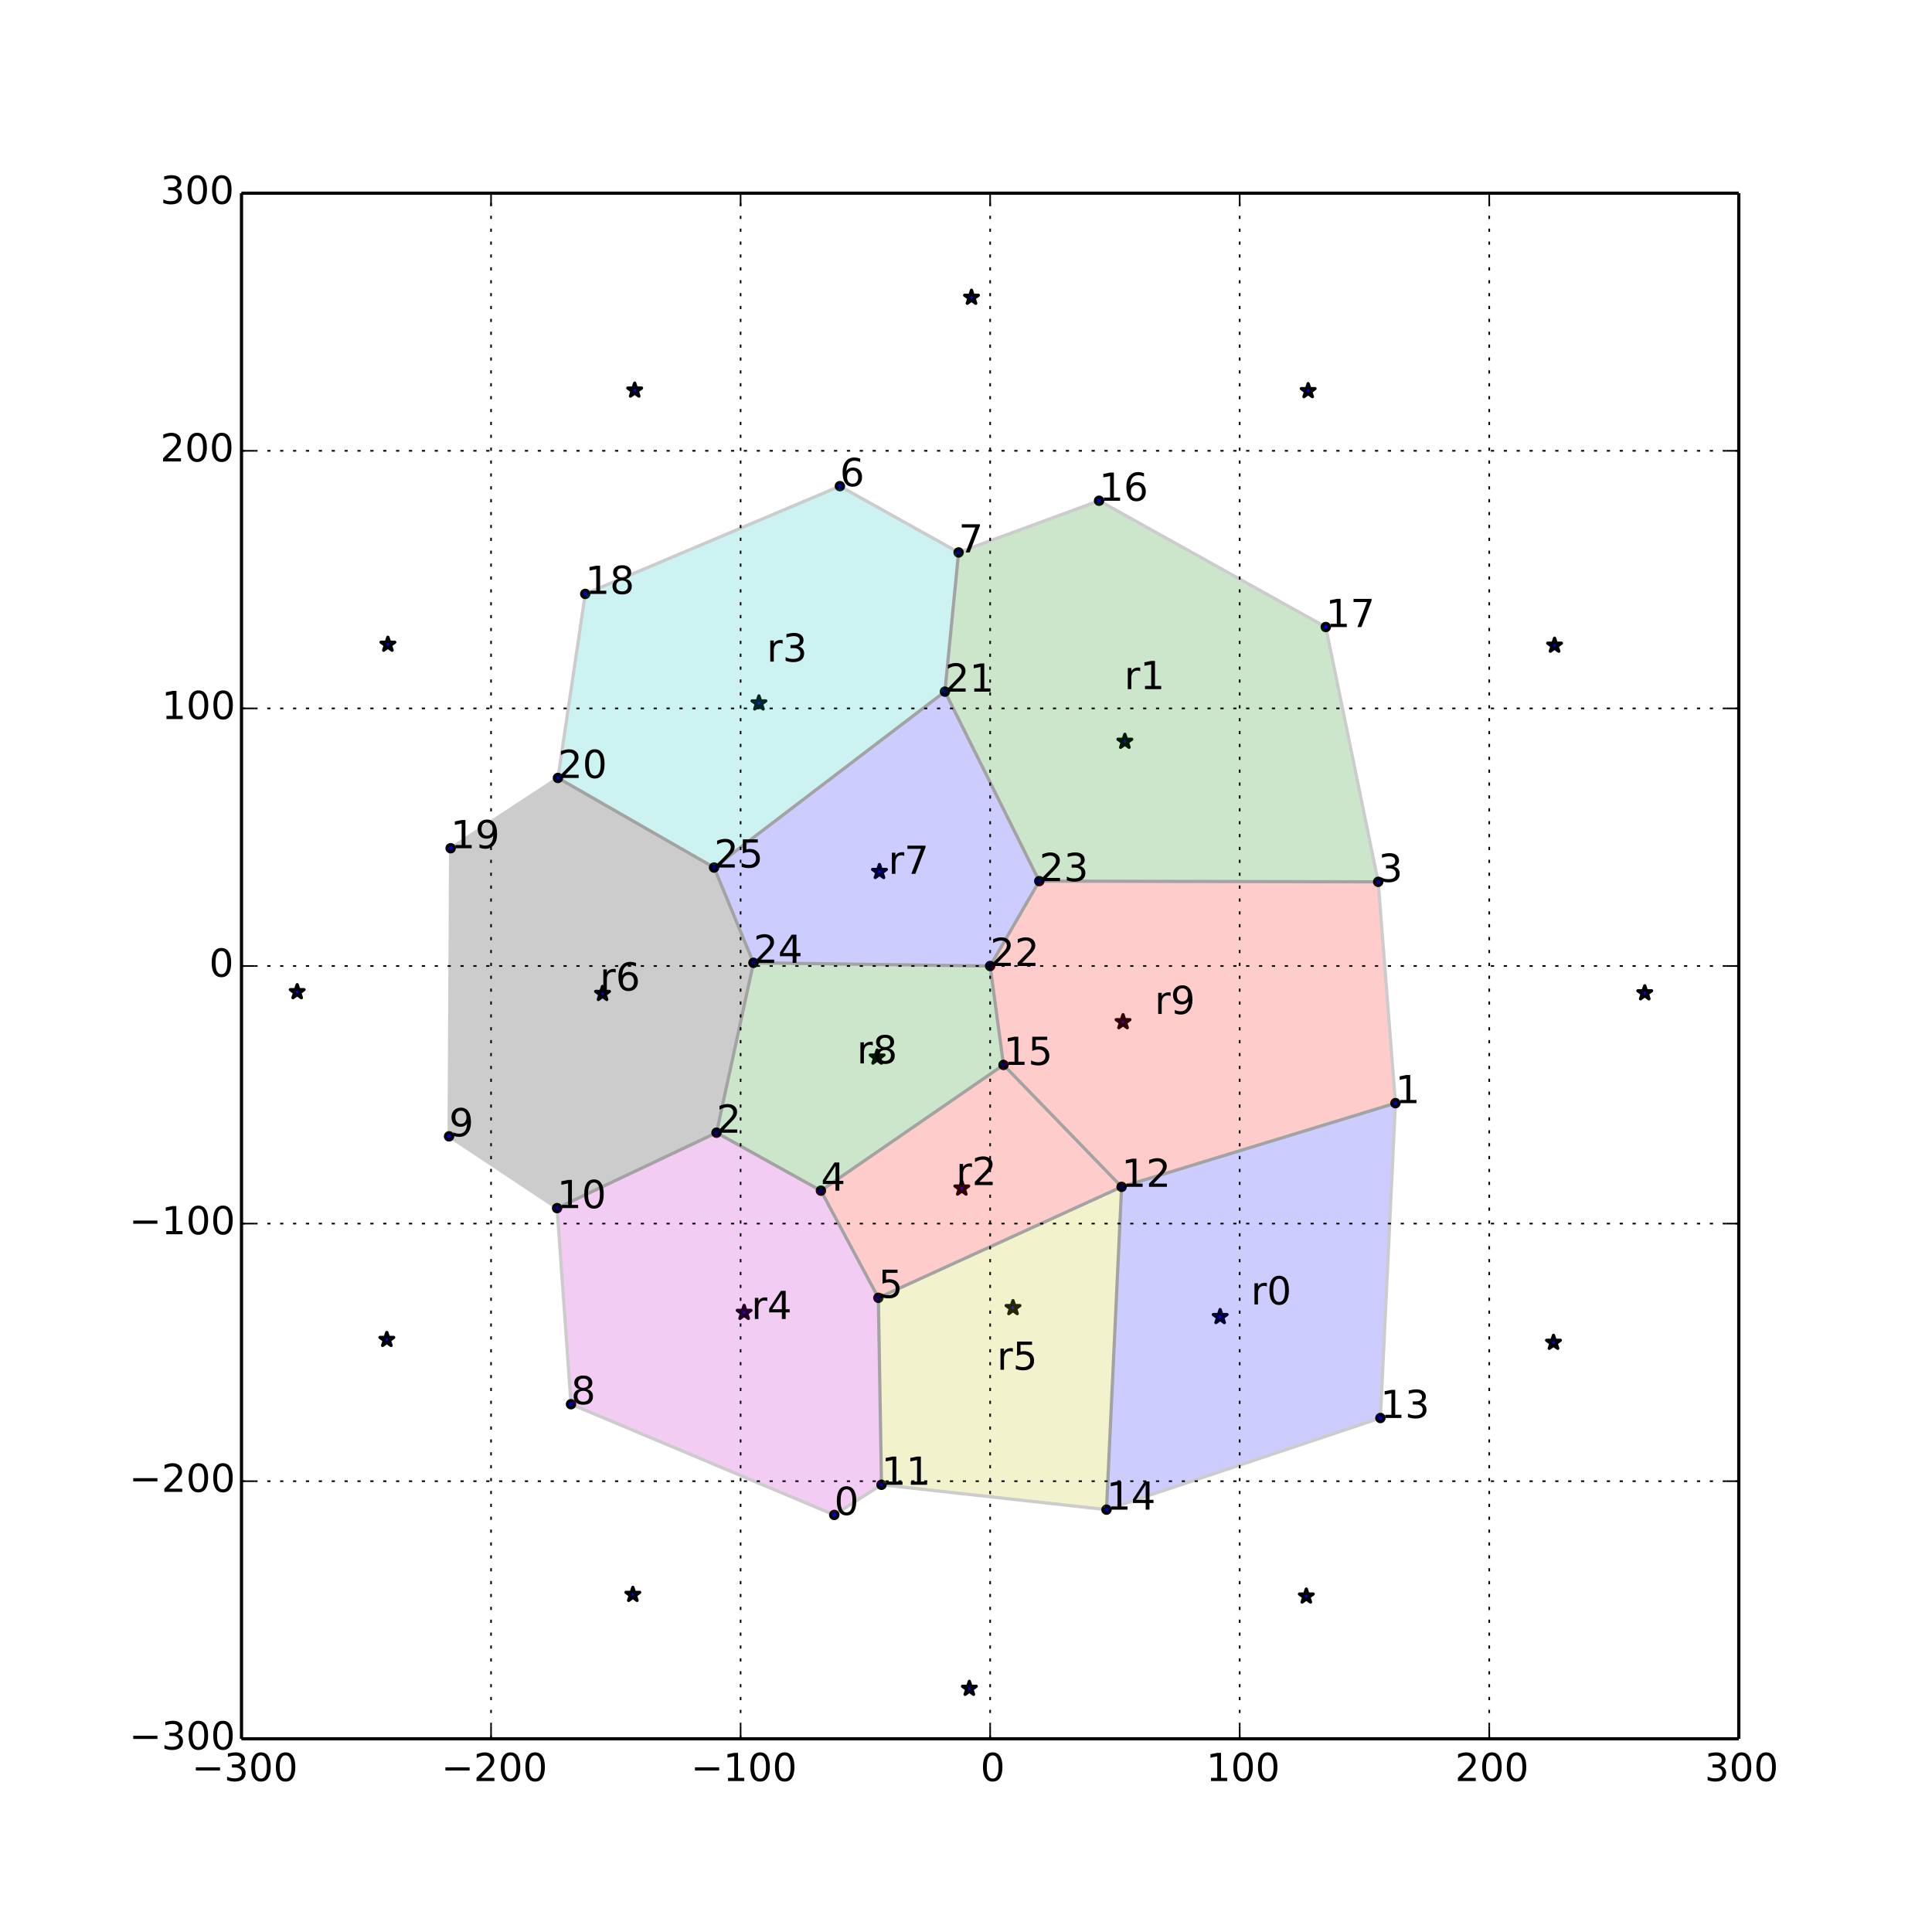
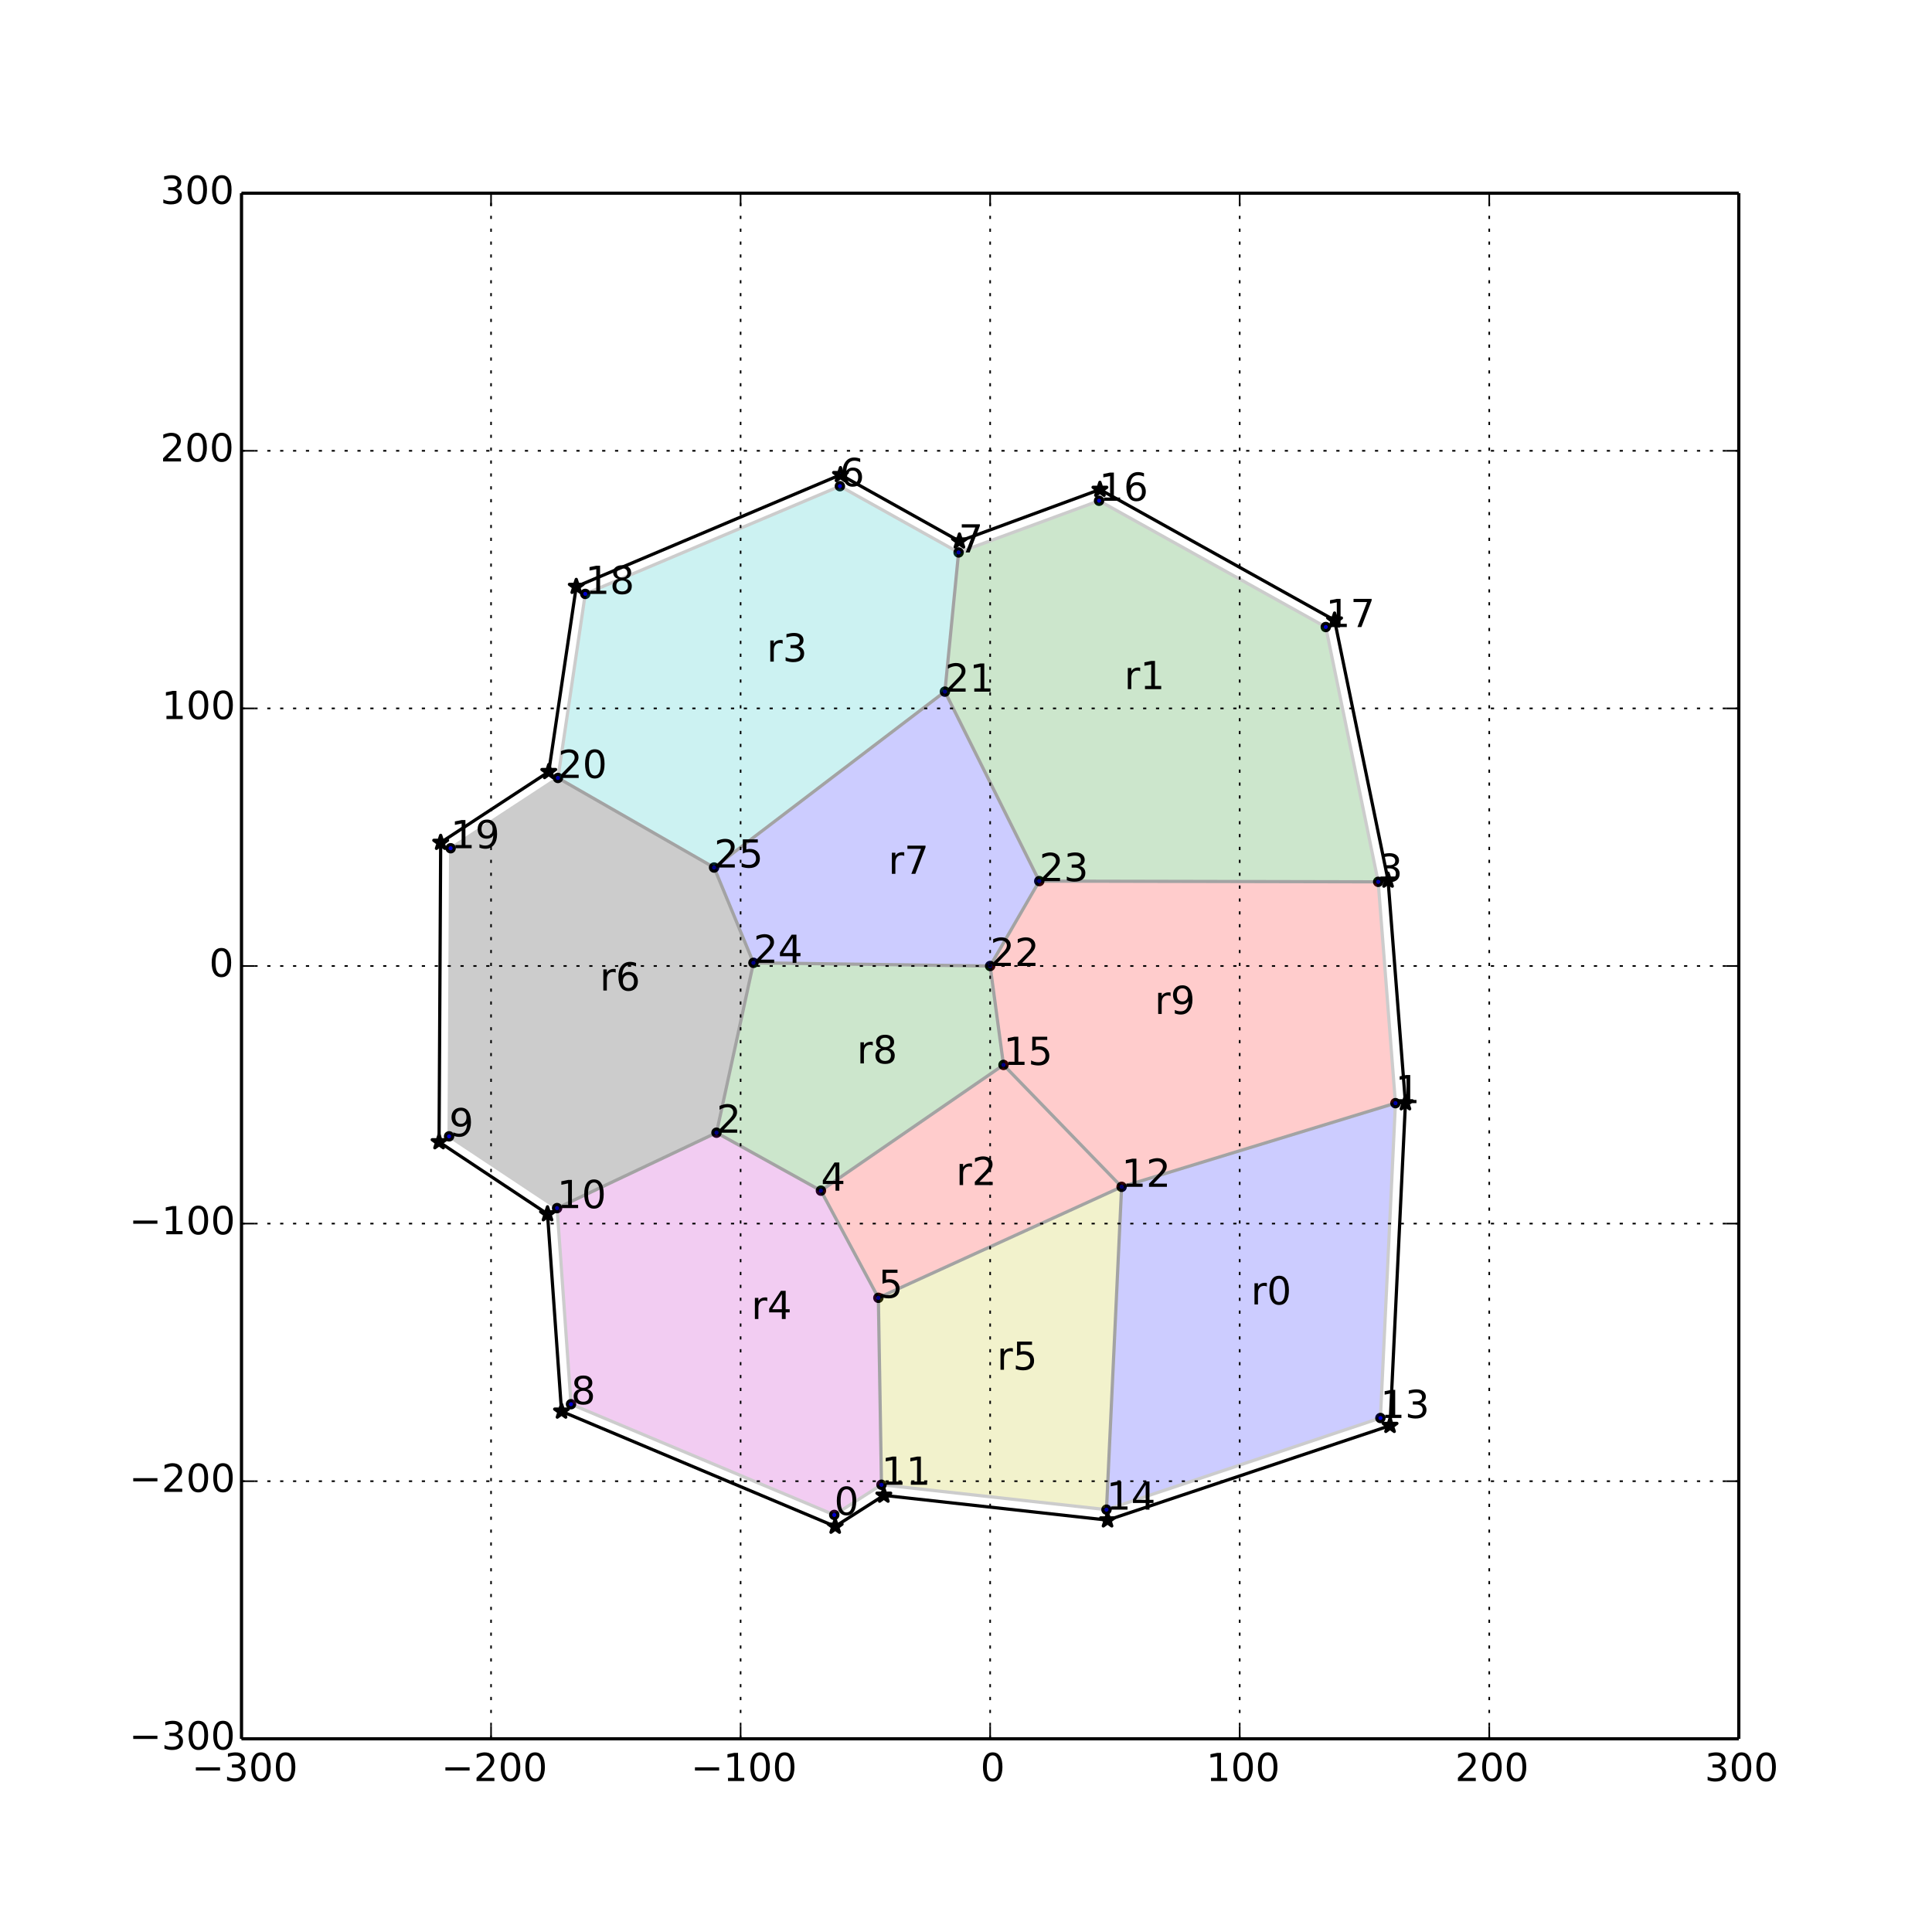
<svg xmlns="http://www.w3.org/2000/svg" xmlns:xlink="http://www.w3.org/1999/xlink" height="600pt" version="1.1" viewBox="0 0 600 600" width="600pt">
  <defs>
    <style type="text/css">
*{stroke-linecap:butt;stroke-linejoin:round;}
  </style>
  </defs>
  <g id="figure_1">
    <g id="patch_1">
      <path d=" M0 600 L600 600 L600 0 L0 0 z " style="fill:#ffffff;" />
    </g>
    <g id="axes_1">
      <g id="patch_2">
        <path d=" M75 540 L540 540 L540 60 L75 60 z " style="fill:#ffffff;" />
      </g>
      <g id="PathCollection_1">
        <defs>
          <path d=" M0 1.118 C0.297 1.118 0.581 1 0.791 0.791 C1 0.581 1.118 0.297 1.118 0 C1.118 -0.297 1 -0.581 0.791 -0.791 C0.581 -1 0.297 -1.118 0 -1.118 C-0.297 -1.118 -0.581 -1 -0.791 -0.791 C-1 -0.581 -1.118 -0.297 -1.118 0 C-1.118 0.297 -1 0.581 -0.791 0.791 C-0.581 1 -0.297 1.118 0 1.118 z " id="C0_0_af07e0942b" />
        </defs>
        <g clip-path="url(#pb27f3bcf95)">
          <use style="fill:#0000ff;stroke:#000000;" x="259.089" xlink:href="#C0_0_af07e0942b" y="470.469" />
        </g>
        <g clip-path="url(#pb27f3bcf95)">
          <use style="fill:#0000ff;stroke:#000000;" x="433.365" xlink:href="#C0_0_af07e0942b" y="342.598" />
        </g>
        <g clip-path="url(#pb27f3bcf95)">
          <use style="fill:#0000ff;stroke:#000000;" x="222.519" xlink:href="#C0_0_af07e0942b" y="351.769" />
        </g>
        <g clip-path="url(#pb27f3bcf95)">
          <use style="fill:#0000ff;stroke:#000000;" x="428.005" xlink:href="#C0_0_af07e0942b" y="273.862" />
        </g>
        <g clip-path="url(#pb27f3bcf95)">
          <use style="fill:#0000ff;stroke:#000000;" x="254.945" xlink:href="#C0_0_af07e0942b" y="369.77" />
        </g>
        <g clip-path="url(#pb27f3bcf95)">
          <use style="fill:#0000ff;stroke:#000000;" x="272.784" xlink:href="#C0_0_af07e0942b" y="403.048" />
        </g>
        <g clip-path="url(#pb27f3bcf95)">
          <use style="fill:#0000ff;stroke:#000000;" x="260.837" xlink:href="#C0_0_af07e0942b" y="150.984" />
        </g>
        <g clip-path="url(#pb27f3bcf95)">
          <use style="fill:#0000ff;stroke:#000000;" x="297.701" xlink:href="#C0_0_af07e0942b" y="171.568" />
        </g>
        <g clip-path="url(#pb27f3bcf95)">
          <use style="fill:#0000ff;stroke:#000000;" x="177.337" xlink:href="#C0_0_af07e0942b" y="436.086" />
        </g>
        <g clip-path="url(#pb27f3bcf95)">
          <use style="fill:#0000ff;stroke:#000000;" x="139.466" xlink:href="#C0_0_af07e0942b" y="352.903" />
        </g>
        <g clip-path="url(#pb27f3bcf95)">
          <use style="fill:#0000ff;stroke:#000000;" x="173.013" xlink:href="#C0_0_af07e0942b" y="375.189" />
        </g>
        <g clip-path="url(#pb27f3bcf95)">
          <use style="fill:#0000ff;stroke:#000000;" x="273.753" xlink:href="#C0_0_af07e0942b" y="461.107" />
        </g>
        <g clip-path="url(#pb27f3bcf95)">
          <use style="fill:#0000ff;stroke:#000000;" x="348.325" xlink:href="#C0_0_af07e0942b" y="368.584" />
        </g>
        <g clip-path="url(#pb27f3bcf95)">
          <use style="fill:#0000ff;stroke:#000000;" x="428.699" xlink:href="#C0_0_af07e0942b" y="440.376" />
        </g>
        <g clip-path="url(#pb27f3bcf95)">
          <use style="fill:#0000ff;stroke:#000000;" x="343.631" xlink:href="#C0_0_af07e0942b" y="468.833" />
        </g>
        <g clip-path="url(#pb27f3bcf95)">
          <use style="fill:#0000ff;stroke:#000000;" x="311.649" xlink:href="#C0_0_af07e0942b" y="330.719" />
        </g>
        <g clip-path="url(#pb27f3bcf95)">
          <use style="fill:#0000ff;stroke:#000000;" x="341.329" xlink:href="#C0_0_af07e0942b" y="155.512" />
        </g>
        <g clip-path="url(#pb27f3bcf95)">
          <use style="fill:#0000ff;stroke:#000000;" x="411.731" xlink:href="#C0_0_af07e0942b" y="194.73" />
        </g>
        <g clip-path="url(#pb27f3bcf95)">
          <use style="fill:#0000ff;stroke:#000000;" x="181.762" xlink:href="#C0_0_af07e0942b" y="184.443" />
        </g>
        <g clip-path="url(#pb27f3bcf95)">
          <use style="fill:#0000ff;stroke:#000000;" x="139.949" xlink:href="#C0_0_af07e0942b" y="263.427" />
        </g>
        <g clip-path="url(#pb27f3bcf95)">
          <use style="fill:#0000ff;stroke:#000000;" x="173.275" xlink:href="#C0_0_af07e0942b" y="241.601" />
        </g>
        <g clip-path="url(#pb27f3bcf95)">
          <use style="fill:#0000ff;stroke:#000000;" x="293.45" xlink:href="#C0_0_af07e0942b" y="214.794" />
        </g>
        <g clip-path="url(#pb27f3bcf95)">
          <use style="fill:#0000ff;stroke:#000000;" x="307.5" xlink:href="#C0_0_af07e0942b" y="300.0" />
        </g>
        <g clip-path="url(#pb27f3bcf95)">
          <use style="fill:#0000ff;stroke:#000000;" x="322.756" xlink:href="#C0_0_af07e0942b" y="273.638" />
        </g>
        <g clip-path="url(#pb27f3bcf95)">
          <use style="fill:#0000ff;stroke:#000000;" x="233.995" xlink:href="#C0_0_af07e0942b" y="299.017" />
        </g>
        <g clip-path="url(#pb27f3bcf95)">
          <use style="fill:#0000ff;stroke:#000000;" x="221.764" xlink:href="#C0_0_af07e0942b" y="269.417" />
        </g>
      </g>
      <g id="PathCollection_2">
        <defs>
          <path d=" M1.3692e-16 -2.236 L-0.502 -0.691 L-2.127 -0.691 L-0.812 0.264 L-1.314 1.809 L-1.56896e-16 0.854 L1.314 1.809 L0.812 0.264 L2.127 -0.691 L0.502 -0.691 z " id="C1_0_39d883b677" />
        </defs>
        <g clip-path="url(#pb27f3bcf95)">
-           <use style="fill:#0000ff;stroke:#000000;" x="378.923" xlink:href="#C1_0_39d883b677" y="408.935" />
-         </g>
-         <g clip-path="url(#pb27f3bcf95)">
-           <use style="fill:#0000ff;stroke:#000000;" x="349.334" xlink:href="#C1_0_39d883b677" y="230.276" />
-         </g>
-         <g clip-path="url(#pb27f3bcf95)">
-           <use style="fill:#0000ff;stroke:#000000;" x="298.696" xlink:href="#C1_0_39d883b677" y="369.031" />
-         </g>
-         <g clip-path="url(#pb27f3bcf95)">
-           <use style="fill:#0000ff;stroke:#000000;" x="235.692" xlink:href="#C1_0_39d883b677" y="218.366" />
-         </g>
-         <g clip-path="url(#pb27f3bcf95)">
-           <use style="fill:#0000ff;stroke:#000000;" x="231.098" xlink:href="#C1_0_39d883b677" y="407.641" />
-         </g>
-         <g clip-path="url(#pb27f3bcf95)">
-           <use style="fill:#0000ff;stroke:#000000;" x="314.597" xlink:href="#C1_0_39d883b677" y="406.155" />
-         </g>
-         <g clip-path="url(#pb27f3bcf95)">
-           <use style="fill:#0000ff;stroke:#000000;" x="187.121" xlink:href="#C1_0_39d883b677" y="308.585" />
-         </g>
-         <g clip-path="url(#pb27f3bcf95)">
-           <use style="fill:#0000ff;stroke:#000000;" x="273.129" xlink:href="#C1_0_39d883b677" y="270.717" />
-         </g>
-         <g clip-path="url(#pb27f3bcf95)">
-           <use style="fill:#0000ff;stroke:#000000;" x="272.405" xlink:href="#C1_0_39d883b677" y="328.354" />
-         </g>
-         <g clip-path="url(#pb27f3bcf95)">
-           <use style="fill:#0000ff;stroke:#000000;" x="348.769" xlink:href="#C1_0_39d883b677" y="317.363" />
-         </g>
-         <g clip-path="url(#pb27f3bcf95)">
-           <use style="fill:#0000ff;stroke:#000000;" x="510.792" xlink:href="#C1_0_39d883b677" y="308.383" />
-         </g>
-         <g clip-path="url(#pb27f3bcf95)">
-           <use style="fill:#0000ff;stroke:#000000;" x="482.786" xlink:href="#C1_0_39d883b677" y="200.433" />
-         </g>
-         <g clip-path="url(#pb27f3bcf95)">
-           <use style="fill:#0000ff;stroke:#000000;" x="406.263" xlink:href="#C1_0_39d883b677" y="121.379" />
-         </g>
-         <g clip-path="url(#pb27f3bcf95)">
-           <use style="fill:#0000ff;stroke:#000000;" x="301.709" xlink:href="#C1_0_39d883b677" y="92.383" />
-         </g>
-         <g clip-path="url(#pb27f3bcf95)">
-           <use style="fill:#0000ff;stroke:#000000;" x="197.11" xlink:href="#C1_0_39d883b677" y="121.207" />
-         </g>
-         <g clip-path="url(#pb27f3bcf95)">
-           <use style="fill:#0000ff;stroke:#000000;" x="120.465" xlink:href="#C1_0_39d883b677" y="200.135" />
-         </g>
-         <g clip-path="url(#pb27f3bcf95)">
-           <use style="fill:#0000ff;stroke:#000000;" x="92.292" xlink:href="#C1_0_39d883b677" y="308.039" />
-         </g>
-         <g clip-path="url(#pb27f3bcf95)">
-           <use style="fill:#0000ff;stroke:#000000;" x="120.132" xlink:href="#C1_0_39d883b677" y="416.036" />
-         </g>
-         <g clip-path="url(#pb27f3bcf95)">
-           <use style="fill:#0000ff;stroke:#000000;" x="196.533" xlink:href="#C1_0_39d883b677" y="495.215" />
-         </g>
-         <g clip-path="url(#pb27f3bcf95)">
-           <use style="fill:#0000ff;stroke:#000000;" x="301.042" xlink:href="#C1_0_39d883b677" y="524.383" />
-         </g>
-         <g clip-path="url(#pb27f3bcf95)">
-           <use style="fill:#0000ff;stroke:#000000;" x="405.686" xlink:href="#C1_0_39d883b677" y="495.731" />
-         </g>
-         <g clip-path="url(#pb27f3bcf95)">
-           <use style="fill:#0000ff;stroke:#000000;" x="482.452" xlink:href="#C1_0_39d883b677" y="416.929" />
+           <use style="fill:#0000ff;stroke:#000000;" x="261.02" xlink:href="#C1_0_39d883b677" y="147.448" />
+         </g>
+         <g clip-path="url(#pb27f3bcf95)">
+           <use style="fill:#0000ff;stroke:#000000;" x="178.963" xlink:href="#C1_0_39d883b677" y="182.169" />
+         </g>
+         <g clip-path="url(#pb27f3bcf95)">
+           <use style="fill:#0000ff;stroke:#000000;" x="170.424" xlink:href="#C1_0_39d883b677" y="239.678" />
+         </g>
+         <g clip-path="url(#pb27f3bcf95)">
+           <use style="fill:#0000ff;stroke:#000000;" x="136.858" xlink:href="#C1_0_39d883b677" y="261.661" />
+         </g>
+         <g clip-path="url(#pb27f3bcf95)">
+           <use style="fill:#0000ff;stroke:#000000;" x="136.357" xlink:href="#C1_0_39d883b677" y="354.643" />
+         </g>
+         <g clip-path="url(#pb27f3bcf95)">
+           <use style="fill:#0000ff;stroke:#000000;" x="170.035" xlink:href="#C1_0_39d883b677" y="377.015" />
+         </g>
+         <g clip-path="url(#pb27f3bcf95)">
+           <use style="fill:#0000ff;stroke:#000000;" x="174.386" xlink:href="#C1_0_39d883b677" y="438.3" />
+         </g>
+         <g clip-path="url(#pb27f3bcf95)">
+           <use style="fill:#0000ff;stroke:#000000;" x="259.379" xlink:href="#C1_0_39d883b677" y="474.046" />
+         </g>
+         <g clip-path="url(#pb27f3bcf95)">
+           <use style="fill:#0000ff;stroke:#000000;" x="274.48" xlink:href="#C1_0_39d883b677" y="464.406" />
+         </g>
+         <g clip-path="url(#pb27f3bcf95)">
+           <use style="fill:#0000ff;stroke:#000000;" x="343.958" xlink:href="#C1_0_39d883b677" y="472.087" />
+         </g>
+         <g clip-path="url(#pb27f3bcf95)">
+           <use style="fill:#0000ff;stroke:#000000;" x="431.69" xlink:href="#C1_0_39d883b677" y="442.739" />
+         </g>
+         <g clip-path="url(#pb27f3bcf95)">
+           <use style="fill:#0000ff;stroke:#000000;" x="436.471" xlink:href="#C1_0_39d883b677" y="342.548" />
+         </g>
+         <g clip-path="url(#pb27f3bcf95)">
+           <use style="fill:#0000ff;stroke:#000000;" x="431.079" xlink:href="#C1_0_39d883b677" y="273.399" />
+         </g>
+         <g clip-path="url(#pb27f3bcf95)">
+           <use style="fill:#0000ff;stroke:#000000;" x="414.466" xlink:href="#C1_0_39d883b677" y="192.617" />
+         </g>
+         <g clip-path="url(#pb27f3bcf95)">
+           <use style="fill:#0000ff;stroke:#000000;" x="341.587" xlink:href="#C1_0_39d883b677" y="152.02" />
+         </g>
+         <g clip-path="url(#pb27f3bcf95)">
+           <use style="fill:#0000ff;stroke:#000000;" x="297.961" xlink:href="#C1_0_39d883b677" y="168.075" />
        </g>
      </g>
      <g id="patch_3">
        <path clip-path="url(#pb27f3bcf95)" d=" M428.699 440.376 L433.365 342.598 L348.325 368.584 L343.631 468.833 z " style="fill:#0000ff;opacity:0.2;stroke:#000000;" />
      </g>
      <g id="patch_4">
        <path clip-path="url(#pb27f3bcf95)" d=" M322.756 273.638 L428.005 273.862 L411.731 194.73 L341.329 155.512 L297.701 171.568 L293.45 214.794 z " style="fill:#008000;opacity:0.2;stroke:#000000;" />
      </g>
      <g id="patch_5">
        <path clip-path="url(#pb27f3bcf95)" d=" M311.649 330.719 L254.945 369.77 L272.784 403.048 L348.325 368.584 z " style="fill:#ff0000;opacity:0.2;stroke:#000000;" />
      </g>
      <g id="patch_6">
        <path clip-path="url(#pb27f3bcf95)" d=" M293.45 214.794 L297.701 171.568 L260.837 150.984 L181.762 184.443 L173.275 241.601 L221.764 269.417 z " style="fill:#00bfbf;opacity:0.2;stroke:#000000;" />
      </g>
      <g id="patch_7">
        <path clip-path="url(#pb27f3bcf95)" d=" M254.945 369.77 L222.519 351.769 L173.013 375.189 L177.337 436.086 L259.089 470.469 L273.753 461.107 L272.784 403.048 z " style="fill:#bf00bf;opacity:0.2;stroke:#000000;" />
      </g>
      <g id="patch_8">
        <path clip-path="url(#pb27f3bcf95)" d=" M272.784 403.048 L273.753 461.107 L343.631 468.833 L348.325 368.584 z " style="fill:#bfbf00;opacity:0.2;stroke:#000000;" />
      </g>
      <g id="patch_9">
        <path clip-path="url(#pb27f3bcf95)" d=" M221.764 269.417 L173.275 241.601 L139.949 263.427 L139.466 352.903 L173.013 375.189 L222.519 351.769 L233.995 299.017 z " style="opacity:0.2;stroke:#000000;" />
      </g>
      <g id="patch_10">
        <path clip-path="url(#pb27f3bcf95)" d=" M233.995 299.017 L307.5 300 L322.756 273.638 L293.45 214.794 L221.764 269.417 z " style="fill:#0000ff;opacity:0.2;stroke:#000000;" />
      </g>
      <g id="patch_11">
        <path clip-path="url(#pb27f3bcf95)" d=" M311.649 330.719 L307.5 300 L233.995 299.017 L222.519 351.769 L254.945 369.77 z " style="fill:#008000;opacity:0.2;stroke:#000000;" />
      </g>
      <g id="patch_12">
        <path clip-path="url(#pb27f3bcf95)" d=" M348.325 368.584 L433.365 342.598 L428.005 273.862 L322.756 273.638 L307.5 300 L311.649 330.719 z " style="fill:#ff0000;opacity:0.2;stroke:#000000;" />
+       </g>
+       <g id="patch_13">
+         <path clip-path="url(#pb27f3bcf95)" d=" M261.02 147.448 L178.963 182.169 L170.424 239.678 L136.858 261.661 L136.357 354.643 L170.035 377.015 L174.386 438.3 L259.379 474.046 L274.48 464.406 L343.958 472.087 L431.69 442.739 L436.471 342.548 L431.079 273.399 L414.466 192.617 L341.587 152.02 L297.961 168.075 z " style="fill:none;stroke:#000000;" />
      </g>
      <g id="matplotlib.axis_1">
        <g id="xtick_1">
          <g id="line2d_1">
            <path clip-path="url(#pb27f3bcf95)" d=" M75 540 L75 60" style="fill:none;stroke:#000000;stroke-dasharray:1,3;stroke-dashoffset:0.0;stroke-width:0.5;" />
          </g>
          <g id="line2d_2">
            <defs>
              <path d=" M0 0 L0 -4" id="mc7db9fdffb" style="stroke:#000000;stroke-width:0.5;" />
            </defs>
            <g>
              <use style="stroke:#000000;stroke-width:0.5;" x="75.0" xlink:href="#mc7db9fdffb" y="540.0" />
            </g>
          </g>
          <g id="line2d_3">
            <defs>
              <path d=" M0 0 L0 4" id="m5a7d422ac3" style="stroke:#000000;stroke-width:0.5;" />
            </defs>
            <g>
              <use style="stroke:#000000;stroke-width:0.5;" x="75.0" xlink:href="#m5a7d422ac3" y="60.0" />
            </g>
          </g>
          <g id="text_1">
            <defs>
+               <path d=" M31.781 66.406 Q24.172 66.406 20.328 58.906 Q16.5 51.422 16.5 36.375 Q16.5 21.391 20.328 13.891 Q24.172 6.391 31.781 6.391 Q39.453 6.391 43.281 13.891 Q47.125 21.391 47.125 36.375 Q47.125 51.422 43.281 58.906 Q39.453 66.406 31.781 66.406 M31.781 74.219 Q44.047 74.219 50.516 64.516 Q56.984 54.828 56.984 36.375 Q56.984 17.969 50.516 8.266 Q44.047 -1.422 31.781 -1.422 Q19.531 -1.422 13.062 8.266 Q6.594 17.969 6.594 36.375 Q6.594 54.828 13.062 64.516 Q19.531 74.219 31.781 74.219" id="DejaVuSans-30" />
+               <path d=" M10.594 35.5 L73.188 35.5 L73.188 27.203 L10.594 27.203 z " id="DejaVuSans-2212" />
              <path d=" M40.578 39.312 Q47.656 37.797 51.625 33 Q55.609 28.219 55.609 21.188 Q55.609 10.406 48.188 4.484 Q40.766 -1.422 27.094 -1.422 Q22.516 -1.422 17.656 -0.516 Q12.797 0.391 7.625 2.203 L7.625 11.719 Q11.719 9.328 16.594 8.109 Q21.484 6.891 26.812 6.891 Q36.078 6.891 40.938 10.547 Q45.797 14.203 45.797 21.188 Q45.797 27.641 41.281 31.266 Q36.766 34.906 28.719 34.906 L20.219 34.906 L20.219 43.016 L29.109 43.016 Q36.375 43.016 40.234 45.922 Q44.094 48.828 44.094 54.297 Q44.094 59.906 40.109 62.906 Q36.141 65.922 28.719 65.922 Q24.656 65.922 20.016 65.031 Q15.375 64.156 9.812 62.312 L9.812 71.094 Q15.438 72.656 20.344 73.438 Q25.25 74.219 29.594 74.219 Q40.828 74.219 47.359 69.109 Q53.906 64.016 53.906 55.328 Q53.906 49.266 50.438 45.094 Q46.969 40.922 40.578 39.312" id="DejaVuSans-33" />
-               <path d=" M10.594 35.5 L73.188 35.5 L73.188 27.203 L10.594 27.203 z " id="DejaVuSans-2212" />
-               <path d=" M31.781 66.406 Q24.172 66.406 20.328 58.906 Q16.5 51.422 16.5 36.375 Q16.5 21.391 20.328 13.891 Q24.172 6.391 31.781 6.391 Q39.453 6.391 43.281 13.891 Q47.125 21.391 47.125 36.375 Q47.125 51.422 43.281 58.906 Q39.453 66.406 31.781 66.406 M31.781 74.219 Q44.047 74.219 50.516 64.516 Q56.984 54.828 56.984 36.375 Q56.984 17.969 50.516 8.266 Q44.047 -1.422 31.781 -1.422 Q19.531 -1.422 13.062 8.266 Q6.594 17.969 6.594 36.375 Q6.594 54.828 13.062 64.516 Q19.531 74.219 31.781 74.219" id="DejaVuSans-30" />
            </defs>
            <g transform="translate(59.55375 553.1181)scale(0.12 -0.12)">
              <use xlink:href="#DejaVuSans-2212" />
              <use x="83.789" xlink:href="#DejaVuSans-33" />
              <use x="147.412" xlink:href="#DejaVuSans-30" />
              <use x="211.035" xlink:href="#DejaVuSans-30" />
            </g>
          </g>
        </g>
        <g id="xtick_2">
          <g id="line2d_4">
            <path clip-path="url(#pb27f3bcf95)" d=" M152.5 540 L152.5 60" style="fill:none;stroke:#000000;stroke-dasharray:1,3;stroke-dashoffset:0.0;stroke-width:0.5;" />
          </g>
          <g id="line2d_5">
            <g>
              <use style="stroke:#000000;stroke-width:0.5;" x="152.5" xlink:href="#mc7db9fdffb" y="540.0" />
            </g>
          </g>
          <g id="line2d_6">
            <g>
              <use style="stroke:#000000;stroke-width:0.5;" x="152.5" xlink:href="#m5a7d422ac3" y="60.0" />
            </g>
          </g>
          <g id="text_2">
            <defs>
              <path d=" M19.188 8.297 L53.609 8.297 L53.609 0 L7.328 0 L7.328 8.297 Q12.938 14.109 22.625 23.891 Q32.328 33.688 34.812 36.531 Q39.547 41.844 41.422 45.531 Q43.312 49.219 43.312 52.781 Q43.312 58.594 39.234 62.25 Q35.156 65.922 28.609 65.922 Q23.969 65.922 18.812 64.312 Q13.672 62.703 7.812 59.422 L7.812 69.391 Q13.766 71.781 18.938 73 Q24.125 74.219 28.422 74.219 Q39.75 74.219 46.484 68.547 Q53.219 62.891 53.219 53.422 Q53.219 48.922 51.531 44.891 Q49.859 40.875 45.406 35.406 Q44.188 33.984 37.641 27.219 Q31.109 20.453 19.188 8.297" id="DejaVuSans-32" />
            </defs>
            <g transform="translate(137.0538 553.1181)scale(0.12 -0.12)">
              <use xlink:href="#DejaVuSans-2212" />
              <use x="83.789" xlink:href="#DejaVuSans-32" />
              <use x="147.412" xlink:href="#DejaVuSans-30" />
              <use x="211.035" xlink:href="#DejaVuSans-30" />
            </g>
          </g>
        </g>
        <g id="xtick_3">
          <g id="line2d_7">
            <path clip-path="url(#pb27f3bcf95)" d=" M230 540 L230 60" style="fill:none;stroke:#000000;stroke-dasharray:1,3;stroke-dashoffset:0.0;stroke-width:0.5;" />
          </g>
          <g id="line2d_8">
            <g>
              <use style="stroke:#000000;stroke-width:0.5;" x="230.0" xlink:href="#mc7db9fdffb" y="540.0" />
            </g>
          </g>
          <g id="line2d_9">
            <g>
              <use style="stroke:#000000;stroke-width:0.5;" x="230.0" xlink:href="#m5a7d422ac3" y="60.0" />
            </g>
          </g>
          <g id="text_3">
            <defs>
              <path d=" M12.406 8.297 L28.516 8.297 L28.516 63.922 L10.984 60.406 L10.984 69.391 L28.422 72.906 L38.281 72.906 L38.281 8.297 L54.391 8.297 L54.391 0 L12.406 0 z " id="DejaVuSans-31" />
            </defs>
            <g transform="translate(214.5538 553.1181)scale(0.12 -0.12)">
              <use xlink:href="#DejaVuSans-2212" />
              <use x="83.789" xlink:href="#DejaVuSans-31" />
              <use x="147.412" xlink:href="#DejaVuSans-30" />
              <use x="211.035" xlink:href="#DejaVuSans-30" />
            </g>
          </g>
        </g>
        <g id="xtick_4">
          <g id="line2d_10">
            <path clip-path="url(#pb27f3bcf95)" d=" M307.5 540 L307.5 60" style="fill:none;stroke:#000000;stroke-dasharray:1,3;stroke-dashoffset:0.0;stroke-width:0.5;" />
          </g>
          <g id="line2d_11">
            <g>
              <use style="stroke:#000000;stroke-width:0.5;" x="307.5" xlink:href="#mc7db9fdffb" y="540.0" />
            </g>
          </g>
          <g id="line2d_12">
            <g>
              <use style="stroke:#000000;stroke-width:0.5;" x="307.5" xlink:href="#m5a7d422ac3" y="60.0" />
            </g>
          </g>
          <g id="text_4">
            <g transform="translate(304.4766 553.1181)scale(0.12 -0.12)">
              <use xlink:href="#DejaVuSans-30" />
            </g>
          </g>
        </g>
        <g id="xtick_5">
          <g id="line2d_13">
            <path clip-path="url(#pb27f3bcf95)" d=" M385 540 L385 60" style="fill:none;stroke:#000000;stroke-dasharray:1,3;stroke-dashoffset:0.0;stroke-width:0.5;" />
          </g>
          <g id="line2d_14">
            <g>
              <use style="stroke:#000000;stroke-width:0.5;" x="385.0" xlink:href="#mc7db9fdffb" y="540.0" />
            </g>
          </g>
          <g id="line2d_15">
            <g>
              <use style="stroke:#000000;stroke-width:0.5;" x="385.0" xlink:href="#m5a7d422ac3" y="60.0" />
            </g>
          </g>
          <g id="text_5">
            <g transform="translate(374.605 553.1181)scale(0.12 -0.12)">
              <use xlink:href="#DejaVuSans-31" />
              <use x="63.623" xlink:href="#DejaVuSans-30" />
              <use x="127.246" xlink:href="#DejaVuSans-30" />
            </g>
          </g>
        </g>
        <g id="xtick_6">
          <g id="line2d_16">
            <path clip-path="url(#pb27f3bcf95)" d=" M462.5 540 L462.5 60" style="fill:none;stroke:#000000;stroke-dasharray:1,3;stroke-dashoffset:0.0;stroke-width:0.5;" />
          </g>
          <g id="line2d_17">
            <g>
              <use style="stroke:#000000;stroke-width:0.5;" x="462.5" xlink:href="#mc7db9fdffb" y="540.0" />
            </g>
          </g>
          <g id="line2d_18">
            <g>
              <use style="stroke:#000000;stroke-width:0.5;" x="462.5" xlink:href="#m5a7d422ac3" y="60.0" />
            </g>
          </g>
          <g id="text_6">
            <g transform="translate(451.8856 553.1181)scale(0.12 -0.12)">
              <use xlink:href="#DejaVuSans-32" />
              <use x="63.623" xlink:href="#DejaVuSans-30" />
              <use x="127.246" xlink:href="#DejaVuSans-30" />
            </g>
          </g>
        </g>
        <g id="xtick_7">
          <g id="line2d_19">
            <path clip-path="url(#pb27f3bcf95)" d=" M540 540 L540 60" style="fill:none;stroke:#000000;stroke-dasharray:1,3;stroke-dashoffset:0.0;stroke-width:0.5;" />
          </g>
          <g id="line2d_20">
            <g>
              <use style="stroke:#000000;stroke-width:0.5;" x="540.0" xlink:href="#mc7db9fdffb" y="540.0" />
            </g>
          </g>
          <g id="line2d_21">
            <g>
              <use style="stroke:#000000;stroke-width:0.5;" x="540.0" xlink:href="#m5a7d422ac3" y="60.0" />
            </g>
          </g>
          <g id="text_7">
            <g transform="translate(529.4034 553.1181)scale(0.12 -0.12)">
              <use xlink:href="#DejaVuSans-33" />
              <use x="63.623" xlink:href="#DejaVuSans-30" />
              <use x="127.246" xlink:href="#DejaVuSans-30" />
            </g>
          </g>
        </g>
      </g>
      <g id="matplotlib.axis_2">
        <g id="ytick_1">
          <g id="line2d_22">
            <path clip-path="url(#pb27f3bcf95)" d=" M75 540 L540 540" style="fill:none;stroke:#000000;stroke-dasharray:1,3;stroke-dashoffset:0.0;stroke-width:0.5;" />
          </g>
          <g id="line2d_23">
            <defs>
              <path d=" M0 0 L4 0" id="md7965d1ba0" style="stroke:#000000;stroke-width:0.5;" />
            </defs>
            <g>
              <use style="stroke:#000000;stroke-width:0.5;" x="75.0" xlink:href="#md7965d1ba0" y="540.0" />
            </g>
          </g>
          <g id="line2d_24">
            <defs>
              <path d=" M0 0 L-4 0" id="md9a1c1a7cd" style="stroke:#000000;stroke-width:0.5;" />
            </defs>
            <g>
              <use style="stroke:#000000;stroke-width:0.5;" x="540.0" xlink:href="#md9a1c1a7cd" y="540.0" />
            </g>
          </g>
          <g id="text_8">
            <g transform="translate(40.1075 543.3112)scale(0.12 -0.12)">
              <use xlink:href="#DejaVuSans-2212" />
              <use x="83.789" xlink:href="#DejaVuSans-33" />
              <use x="147.412" xlink:href="#DejaVuSans-30" />
              <use x="211.035" xlink:href="#DejaVuSans-30" />
            </g>
          </g>
        </g>
        <g id="ytick_2">
          <g id="line2d_25">
            <path clip-path="url(#pb27f3bcf95)" d=" M75 460 L540 460" style="fill:none;stroke:#000000;stroke-dasharray:1,3;stroke-dashoffset:0.0;stroke-width:0.5;" />
          </g>
          <g id="line2d_26">
            <g>
              <use style="stroke:#000000;stroke-width:0.5;" x="75.0" xlink:href="#md7965d1ba0" y="460.0" />
            </g>
          </g>
          <g id="line2d_27">
            <g>
              <use style="stroke:#000000;stroke-width:0.5;" x="540.0" xlink:href="#md9a1c1a7cd" y="460.0" />
            </g>
          </g>
          <g id="text_9">
            <g transform="translate(40.1075 463.3112)scale(0.12 -0.12)">
              <use xlink:href="#DejaVuSans-2212" />
              <use x="83.789" xlink:href="#DejaVuSans-32" />
              <use x="147.412" xlink:href="#DejaVuSans-30" />
              <use x="211.035" xlink:href="#DejaVuSans-30" />
            </g>
          </g>
        </g>
        <g id="ytick_3">
          <g id="line2d_28">
            <path clip-path="url(#pb27f3bcf95)" d=" M75 380 L540 380" style="fill:none;stroke:#000000;stroke-dasharray:1,3;stroke-dashoffset:0.0;stroke-width:0.5;" />
          </g>
          <g id="line2d_29">
            <g>
              <use style="stroke:#000000;stroke-width:0.5;" x="75.0" xlink:href="#md7965d1ba0" y="380.0" />
            </g>
          </g>
          <g id="line2d_30">
            <g>
              <use style="stroke:#000000;stroke-width:0.5;" x="540.0" xlink:href="#md9a1c1a7cd" y="380.0" />
            </g>
          </g>
          <g id="text_10">
            <g transform="translate(40.1075 383.3112)scale(0.12 -0.12)">
              <use xlink:href="#DejaVuSans-2212" />
              <use x="83.789" xlink:href="#DejaVuSans-31" />
              <use x="147.412" xlink:href="#DejaVuSans-30" />
              <use x="211.035" xlink:href="#DejaVuSans-30" />
            </g>
          </g>
        </g>
        <g id="ytick_4">
          <g id="line2d_31">
            <path clip-path="url(#pb27f3bcf95)" d=" M75 300 L540 300" style="fill:none;stroke:#000000;stroke-dasharray:1,3;stroke-dashoffset:0.0;stroke-width:0.5;" />
          </g>
          <g id="line2d_32">
            <g>
              <use style="stroke:#000000;stroke-width:0.5;" x="75.0" xlink:href="#md7965d1ba0" y="300.0" />
            </g>
          </g>
          <g id="line2d_33">
            <g>
              <use style="stroke:#000000;stroke-width:0.5;" x="540.0" xlink:href="#md9a1c1a7cd" y="300.0" />
            </g>
          </g>
          <g id="text_11">
            <g transform="translate(64.95312 303.3112)scale(0.12 -0.12)">
              <use xlink:href="#DejaVuSans-30" />
            </g>
          </g>
        </g>
        <g id="ytick_5">
          <g id="line2d_34">
            <path clip-path="url(#pb27f3bcf95)" d=" M75 220 L540 220" style="fill:none;stroke:#000000;stroke-dasharray:1,3;stroke-dashoffset:0.0;stroke-width:0.5;" />
          </g>
          <g id="line2d_35">
            <g>
              <use style="stroke:#000000;stroke-width:0.5;" x="75.0" xlink:href="#md7965d1ba0" y="220.0" />
            </g>
          </g>
          <g id="line2d_36">
            <g>
              <use style="stroke:#000000;stroke-width:0.5;" x="540.0" xlink:href="#md9a1c1a7cd" y="220.0" />
            </g>
          </g>
          <g id="text_12">
            <g transform="translate(50.21 223.3113)scale(0.12 -0.12)">
              <use xlink:href="#DejaVuSans-31" />
              <use x="63.623" xlink:href="#DejaVuSans-30" />
              <use x="127.246" xlink:href="#DejaVuSans-30" />
            </g>
          </g>
        </g>
        <g id="ytick_6">
          <g id="line2d_37">
            <path clip-path="url(#pb27f3bcf95)" d=" M75 140 L540 140" style="fill:none;stroke:#000000;stroke-dasharray:1,3;stroke-dashoffset:0.0;stroke-width:0.5;" />
          </g>
          <g id="line2d_38">
            <g>
              <use style="stroke:#000000;stroke-width:0.5;" x="75.0" xlink:href="#md7965d1ba0" y="140.0" />
            </g>
          </g>
          <g id="line2d_39">
            <g>
              <use style="stroke:#000000;stroke-width:0.5;" x="540.0" xlink:href="#md9a1c1a7cd" y="140.0" />
            </g>
          </g>
          <g id="text_13">
            <g transform="translate(49.77125 143.3113)scale(0.12 -0.12)">
              <use xlink:href="#DejaVuSans-32" />
              <use x="63.623" xlink:href="#DejaVuSans-30" />
              <use x="127.246" xlink:href="#DejaVuSans-30" />
            </g>
          </g>
        </g>
        <g id="ytick_7">
          <g id="line2d_40">
            <path clip-path="url(#pb27f3bcf95)" d=" M75 60 L540 60" style="fill:none;stroke:#000000;stroke-dasharray:1,3;stroke-dashoffset:0.0;stroke-width:0.5;" />
          </g>
          <g id="line2d_41">
            <g>
              <use style="stroke:#000000;stroke-width:0.5;" x="75.0" xlink:href="#md7965d1ba0" y="60.0" />
            </g>
          </g>
          <g id="line2d_42">
            <g>
              <use style="stroke:#000000;stroke-width:0.5;" x="540.0" xlink:href="#md9a1c1a7cd" y="60.0" />
            </g>
          </g>
          <g id="text_14">
            <g transform="translate(49.80687 63.31125)scale(0.12 -0.12)">
              <use xlink:href="#DejaVuSans-33" />
              <use x="63.623" xlink:href="#DejaVuSans-30" />
              <use x="127.246" xlink:href="#DejaVuSans-30" />
            </g>
          </g>
        </g>
      </g>
-       <g id="patch_13">
+       <g id="patch_14">
        <path d=" M75 540 L75 60" style="fill:none;stroke:#000000;" />
-       </g>
-       <g id="patch_14">
-         <path d=" M540 540 L540 60" style="fill:none;stroke:#000000;" />
      </g>
      <g id="patch_15">
        <path d=" M75 60 L540 60" style="fill:none;stroke:#000000;" />
      </g>
      <g id="patch_16">
        <path d=" M75 540 L540 540" style="fill:none;stroke:#000000;" />
+       </g>
+       <g id="patch_17">
+         <path d=" M540 540 L540 60" style="fill:none;stroke:#000000;" />
      </g>
      <g id="text_15">
        <g transform="translate(259.0888 470.4688)scale(0.12 -0.12)">
          <use xlink:href="#DejaVuSans-30" />
        </g>
      </g>
      <g id="text_16">
        <g transform="translate(433.3645 342.5982)scale(0.12 -0.12)">
          <use xlink:href="#DejaVuSans-31" />
        </g>
      </g>
      <g id="text_17">
        <g transform="translate(222.519 351.769)scale(0.12 -0.12)">
          <use xlink:href="#DejaVuSans-32" />
        </g>
      </g>
      <g id="text_18">
        <g transform="translate(428.0054 273.8617)scale(0.12 -0.12)">
          <use xlink:href="#DejaVuSans-33" />
        </g>
      </g>
      <g id="text_19">
        <defs>
          <path d=" M37.797 64.312 L12.891 25.391 L37.797 25.391 z  M35.203 72.906 L47.609 72.906 L47.609 25.391 L58.016 25.391 L58.016 17.188 L47.609 17.188 L47.609 0 L37.797 0 L37.797 17.188 L4.891 17.188 L4.891 26.703 z " id="DejaVuSans-34" />
        </defs>
        <g transform="translate(254.9455 369.7701)scale(0.12 -0.12)">
          <use xlink:href="#DejaVuSans-34" />
        </g>
      </g>
      <g id="text_20">
        <defs>
          <path d=" M10.797 72.906 L49.516 72.906 L49.516 64.594 L19.828 64.594 L19.828 46.734 Q21.969 47.469 24.109 47.828 Q26.266 48.188 28.422 48.188 Q40.625 48.188 47.75 41.5 Q54.891 34.812 54.891 23.391 Q54.891 11.625 47.562 5.094 Q40.234 -1.422 26.906 -1.422 Q22.312 -1.422 17.547 -0.641 Q12.797 0.141 7.719 1.703 L7.719 11.625 Q12.109 9.234 16.797 8.062 Q21.484 6.891 26.703 6.891 Q35.156 6.891 40.078 11.328 Q45.016 15.766 45.016 23.391 Q45.016 31 40.078 35.438 Q35.156 39.891 26.703 39.891 Q22.75 39.891 18.812 39.016 Q14.891 38.141 10.797 36.281 z " id="DejaVuSans-35" />
        </defs>
        <g transform="translate(272.7836 403.0484)scale(0.12 -0.12)">
          <use xlink:href="#DejaVuSans-35" />
        </g>
      </g>
      <g id="text_21">
        <defs>
          <path d=" M33.016 40.375 Q26.375 40.375 22.484 35.828 Q18.609 31.297 18.609 23.391 Q18.609 15.531 22.484 10.953 Q26.375 6.391 33.016 6.391 Q39.656 6.391 43.531 10.953 Q47.406 15.531 47.406 23.391 Q47.406 31.297 43.531 35.828 Q39.656 40.375 33.016 40.375 M52.594 71.297 L52.594 62.312 Q48.875 64.062 45.094 64.984 Q41.312 65.922 37.594 65.922 Q27.828 65.922 22.672 59.328 Q17.531 52.734 16.797 39.406 Q19.672 43.656 24.016 45.922 Q28.375 48.188 33.594 48.188 Q44.578 48.188 50.953 41.516 Q57.328 34.859 57.328 23.391 Q57.328 12.156 50.688 5.359 Q44.047 -1.422 33.016 -1.422 Q20.359 -1.422 13.672 8.266 Q6.984 17.969 6.984 36.375 Q6.984 53.656 15.188 63.938 Q23.391 74.219 37.203 74.219 Q40.922 74.219 44.703 73.484 Q48.484 72.75 52.594 71.297" id="DejaVuSans-36" />
        </defs>
        <g transform="translate(260.8369 150.984)scale(0.12 -0.12)">
          <use xlink:href="#DejaVuSans-36" />
        </g>
      </g>
      <g id="text_22">
        <defs>
          <path d=" M8.203 72.906 L55.078 72.906 L55.078 68.703 L28.609 0 L18.312 0 L43.219 64.594 L8.203 64.594 z " id="DejaVuSans-37" />
        </defs>
        <g transform="translate(297.7013 171.568)scale(0.12 -0.12)">
          <use xlink:href="#DejaVuSans-37" />
        </g>
      </g>
      <g id="text_23">
        <defs>
          <path d=" M31.781 34.625 Q24.75 34.625 20.719 30.859 Q16.703 27.094 16.703 20.516 Q16.703 13.922 20.719 10.156 Q24.75 6.391 31.781 6.391 Q38.812 6.391 42.859 10.172 Q46.922 13.969 46.922 20.516 Q46.922 27.094 42.891 30.859 Q38.875 34.625 31.781 34.625 M21.922 38.812 Q15.578 40.375 12.031 44.719 Q8.5 49.078 8.5 55.328 Q8.5 64.062 14.719 69.141 Q20.953 74.219 31.781 74.219 Q42.672 74.219 48.875 69.141 Q55.078 64.062 55.078 55.328 Q55.078 49.078 51.531 44.719 Q48 40.375 41.703 38.812 Q48.828 37.156 52.797 32.312 Q56.781 27.484 56.781 20.516 Q56.781 9.906 50.312 4.234 Q43.844 -1.422 31.781 -1.422 Q19.734 -1.422 13.25 4.234 Q6.781 9.906 6.781 20.516 Q6.781 27.484 10.781 32.312 Q14.797 37.156 21.922 38.812 M18.312 54.391 Q18.312 48.734 21.844 45.562 Q25.391 42.391 31.781 42.391 Q38.141 42.391 41.719 45.562 Q45.312 48.734 45.312 54.391 Q45.312 60.062 41.719 63.234 Q38.141 66.406 31.781 66.406 Q25.391 66.406 21.844 63.234 Q18.312 60.062 18.312 54.391" id="DejaVuSans-38" />
        </defs>
        <g transform="translate(177.3369 436.0857)scale(0.12 -0.12)">
          <use xlink:href="#DejaVuSans-38" />
        </g>
      </g>
      <g id="text_24">
        <defs>
          <path d=" M10.984 1.516 L10.984 10.5 Q14.703 8.734 18.5 7.812 Q22.312 6.891 25.984 6.891 Q35.75 6.891 40.891 13.453 Q46.047 20.016 46.781 33.406 Q43.953 29.203 39.594 26.953 Q35.25 24.703 29.984 24.703 Q19.047 24.703 12.672 31.312 Q6.297 37.938 6.297 49.422 Q6.297 60.641 12.938 67.422 Q19.578 74.219 30.609 74.219 Q43.266 74.219 49.922 64.516 Q56.594 54.828 56.594 36.375 Q56.594 19.141 48.406 8.859 Q40.234 -1.422 26.422 -1.422 Q22.703 -1.422 18.891 -0.688 Q15.094 0.047 10.984 1.516 M30.609 32.422 Q37.25 32.422 41.125 36.953 Q45.016 41.5 45.016 49.422 Q45.016 57.281 41.125 61.844 Q37.25 66.406 30.609 66.406 Q23.969 66.406 20.094 61.844 Q16.219 57.281 16.219 49.422 Q16.219 41.5 20.094 36.953 Q23.969 32.422 30.609 32.422" id="DejaVuSans-39" />
        </defs>
        <g transform="translate(139.466 352.9032)scale(0.12 -0.12)">
          <use xlink:href="#DejaVuSans-39" />
        </g>
      </g>
      <g id="text_25">
        <g transform="translate(173.0133 375.1888)scale(0.12 -0.12)">
          <use xlink:href="#DejaVuSans-31" />
          <use x="63.623" xlink:href="#DejaVuSans-30" />
        </g>
      </g>
      <g id="text_26">
        <g transform="translate(273.7529 461.1071)scale(0.12 -0.12)">
          <use xlink:href="#DejaVuSans-31" />
          <use x="63.623" xlink:href="#DejaVuSans-31" />
        </g>
      </g>
      <g id="text_27">
        <g transform="translate(348.3251 368.5839)scale(0.12 -0.12)">
          <use xlink:href="#DejaVuSans-31" />
          <use x="63.623" xlink:href="#DejaVuSans-32" />
        </g>
      </g>
      <g id="text_28">
        <g transform="translate(428.6989 440.3756)scale(0.12 -0.12)">
          <use xlink:href="#DejaVuSans-31" />
          <use x="63.623" xlink:href="#DejaVuSans-33" />
        </g>
      </g>
      <g id="text_29">
        <g transform="translate(343.6313 468.8326)scale(0.12 -0.12)">
          <use xlink:href="#DejaVuSans-31" />
          <use x="63.623" xlink:href="#DejaVuSans-34" />
        </g>
      </g>
      <g id="text_30">
        <g transform="translate(311.6491 330.7188)scale(0.12 -0.12)">
          <use xlink:href="#DejaVuSans-31" />
          <use x="63.623" xlink:href="#DejaVuSans-35" />
        </g>
      </g>
      <g id="text_31">
        <g transform="translate(341.3292 155.5122)scale(0.12 -0.12)">
          <use xlink:href="#DejaVuSans-31" />
          <use x="63.623" xlink:href="#DejaVuSans-36" />
        </g>
      </g>
      <g id="text_32">
        <g transform="translate(411.7313 194.7302)scale(0.12 -0.12)">
          <use xlink:href="#DejaVuSans-31" />
          <use x="63.623" xlink:href="#DejaVuSans-37" />
        </g>
      </g>
      <g id="text_33">
        <g transform="translate(181.762 184.4435)scale(0.12 -0.12)">
          <use xlink:href="#DejaVuSans-31" />
          <use x="63.623" xlink:href="#DejaVuSans-38" />
        </g>
      </g>
      <g id="text_34">
        <g transform="translate(139.9489 263.4267)scale(0.12 -0.12)">
          <use xlink:href="#DejaVuSans-31" />
          <use x="63.623" xlink:href="#DejaVuSans-39" />
        </g>
      </g>
      <g id="text_35">
        <g transform="translate(173.275 241.6009)scale(0.12 -0.12)">
          <use xlink:href="#DejaVuSans-32" />
          <use x="63.623" xlink:href="#DejaVuSans-30" />
        </g>
      </g>
      <g id="text_36">
        <g transform="translate(293.4497 214.794)scale(0.12 -0.12)">
          <use xlink:href="#DejaVuSans-32" />
          <use x="63.623" xlink:href="#DejaVuSans-31" />
        </g>
      </g>
      <g id="text_37">
        <g transform="translate(307.5 300.0)scale(0.12 -0.12)">
          <use xlink:href="#DejaVuSans-32" />
          <use x="63.623" xlink:href="#DejaVuSans-32" />
        </g>
      </g>
      <g id="text_38">
        <g transform="translate(322.7565 273.6383)scale(0.12 -0.12)">
          <use xlink:href="#DejaVuSans-32" />
          <use x="63.623" xlink:href="#DejaVuSans-33" />
        </g>
      </g>
      <g id="text_39">
        <g transform="translate(233.9947 299.0173)scale(0.12 -0.12)">
          <use xlink:href="#DejaVuSans-32" />
          <use x="63.623" xlink:href="#DejaVuSans-34" />
        </g>
      </g>
      <g id="text_40">
        <g transform="translate(221.7644 269.4174)scale(0.12 -0.12)">
          <use xlink:href="#DejaVuSans-32" />
          <use x="63.623" xlink:href="#DejaVuSans-35" />
        </g>
      </g>
      <g id="text_41">
        <defs>
          <path d=" M41.109 46.297 Q39.594 47.172 37.812 47.578 Q36.031 48 33.891 48 Q26.266 48 22.188 43.047 Q18.109 38.094 18.109 28.812 L18.109 0 L9.078 0 L9.078 54.688 L18.109 54.688 L18.109 46.188 Q20.953 51.172 25.484 53.578 Q30.031 56 36.531 56 Q37.453 56 38.578 55.875 Q39.703 55.766 41.062 55.516 z " id="DejaVuSans-72" />
        </defs>
        <g transform="translate(388.505 405.0976)scale(0.12 -0.12)">
          <use xlink:href="#DejaVuSans-72" />
          <use x="41.113" xlink:href="#DejaVuSans-30" />
        </g>
      </g>
      <g id="text_42">
        <g transform="translate(349.1623 214.0174)scale(0.12 -0.12)">
          <use xlink:href="#DejaVuSans-72" />
          <use x="41.113" xlink:href="#DejaVuSans-31" />
        </g>
      </g>
      <g id="text_43">
        <g transform="translate(296.9258 368.0303)scale(0.12 -0.12)">
          <use xlink:href="#DejaVuSans-72" />
          <use x="41.113" xlink:href="#DejaVuSans-32" />
        </g>
      </g>
      <g id="text_44">
        <g transform="translate(238.1316 205.468)scale(0.12 -0.12)">
          <use xlink:href="#DejaVuSans-72" />
          <use x="41.113" xlink:href="#DejaVuSans-33" />
        </g>
      </g>
      <g id="text_45">
        <g transform="translate(233.3486 409.634)scale(0.12 -0.12)">
          <use xlink:href="#DejaVuSans-72" />
          <use x="41.113" xlink:href="#DejaVuSans-34" />
        </g>
      </g>
      <g id="text_46">
        <g transform="translate(309.6232 425.393)scale(0.12 -0.12)">
          <use xlink:href="#DejaVuSans-72" />
          <use x="41.113" xlink:href="#DejaVuSans-35" />
        </g>
      </g>
      <g id="text_47">
        <g transform="translate(186.283 307.6176)scale(0.12 -0.12)">
          <use xlink:href="#DejaVuSans-72" />
          <use x="41.113" xlink:href="#DejaVuSans-36" />
        </g>
      </g>
      <g id="text_48">
        <g transform="translate(275.8931 271.3734)scale(0.12 -0.12)">
          <use xlink:href="#DejaVuSans-72" />
          <use x="41.113" xlink:href="#DejaVuSans-37" />
        </g>
      </g>
      <g id="text_49">
        <g transform="translate(266.1217 330.255)scale(0.12 -0.12)">
          <use xlink:href="#DejaVuSans-72" />
          <use x="41.113" xlink:href="#DejaVuSans-38" />
        </g>
      </g>
      <g id="text_50">
        <g transform="translate(358.6001 314.9002)scale(0.12 -0.12)">
          <use xlink:href="#DejaVuSans-72" />
          <use x="41.113" xlink:href="#DejaVuSans-39" />
        </g>
      </g>
    </g>
  </g>
  <defs>
    <clipPath id="pb27f3bcf95">
      <rect height="480.0" width="465.0" x="75.0" y="60.0" />
    </clipPath>
  </defs>
</svg>
